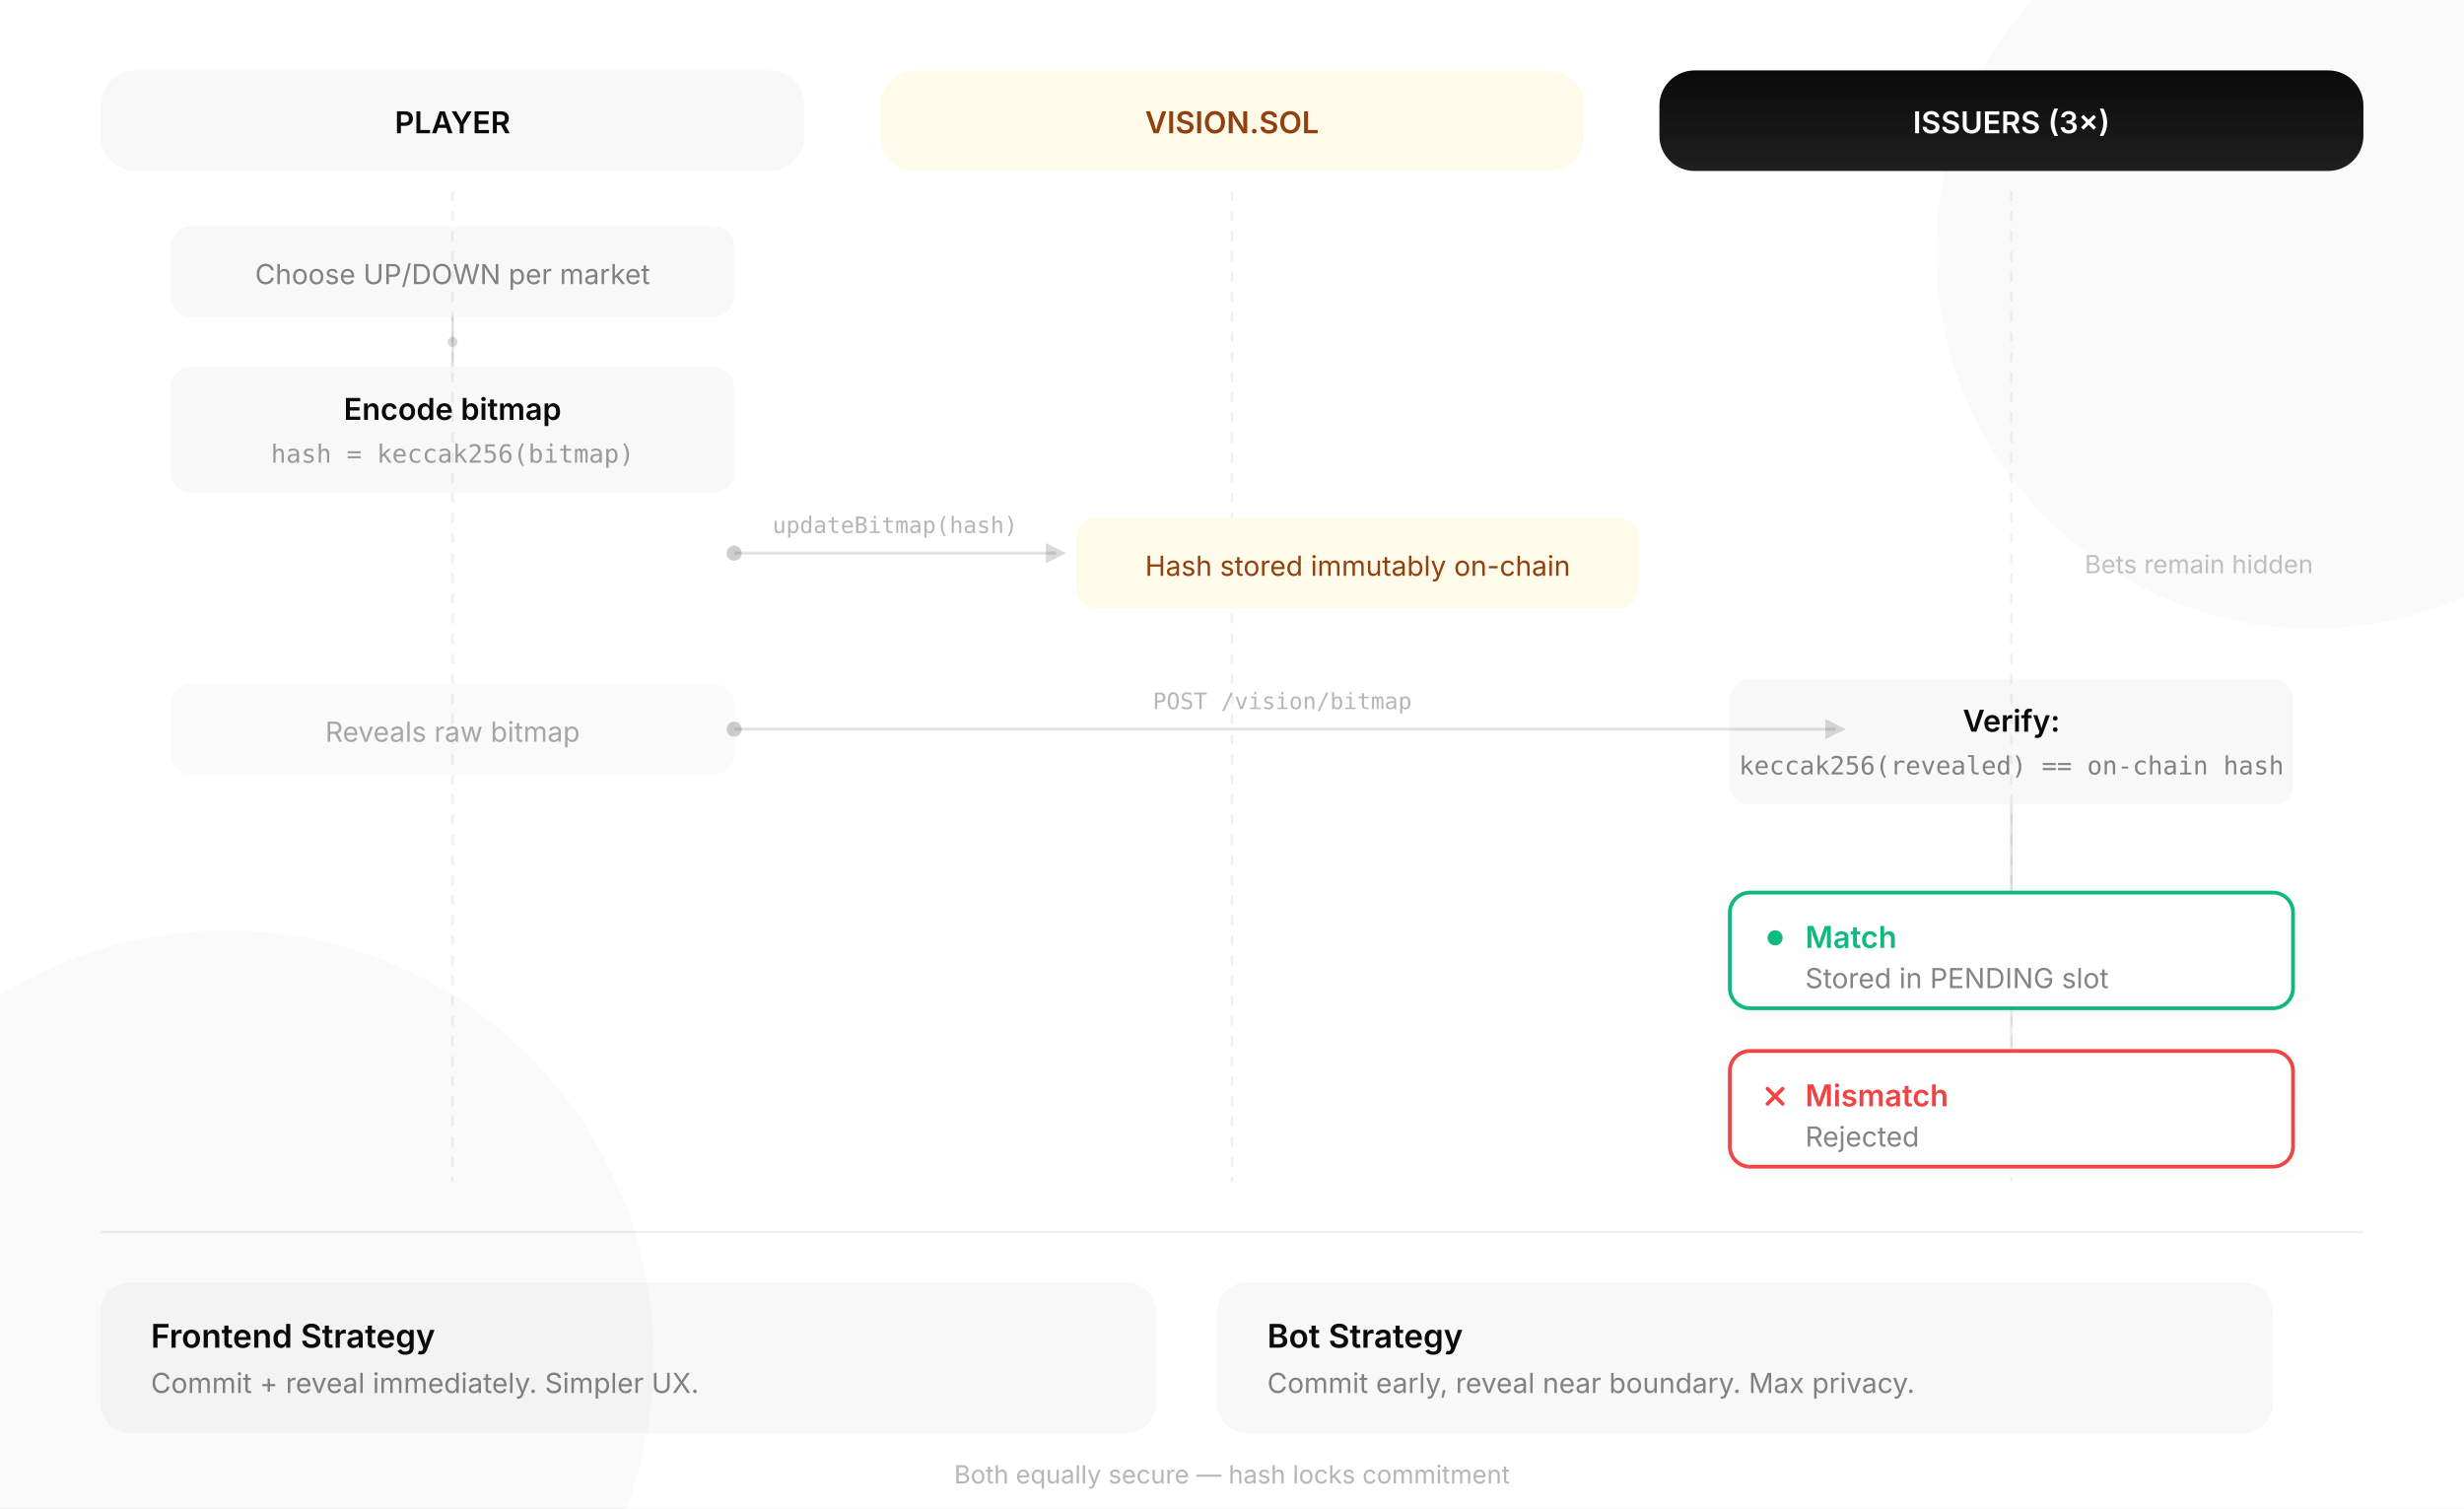
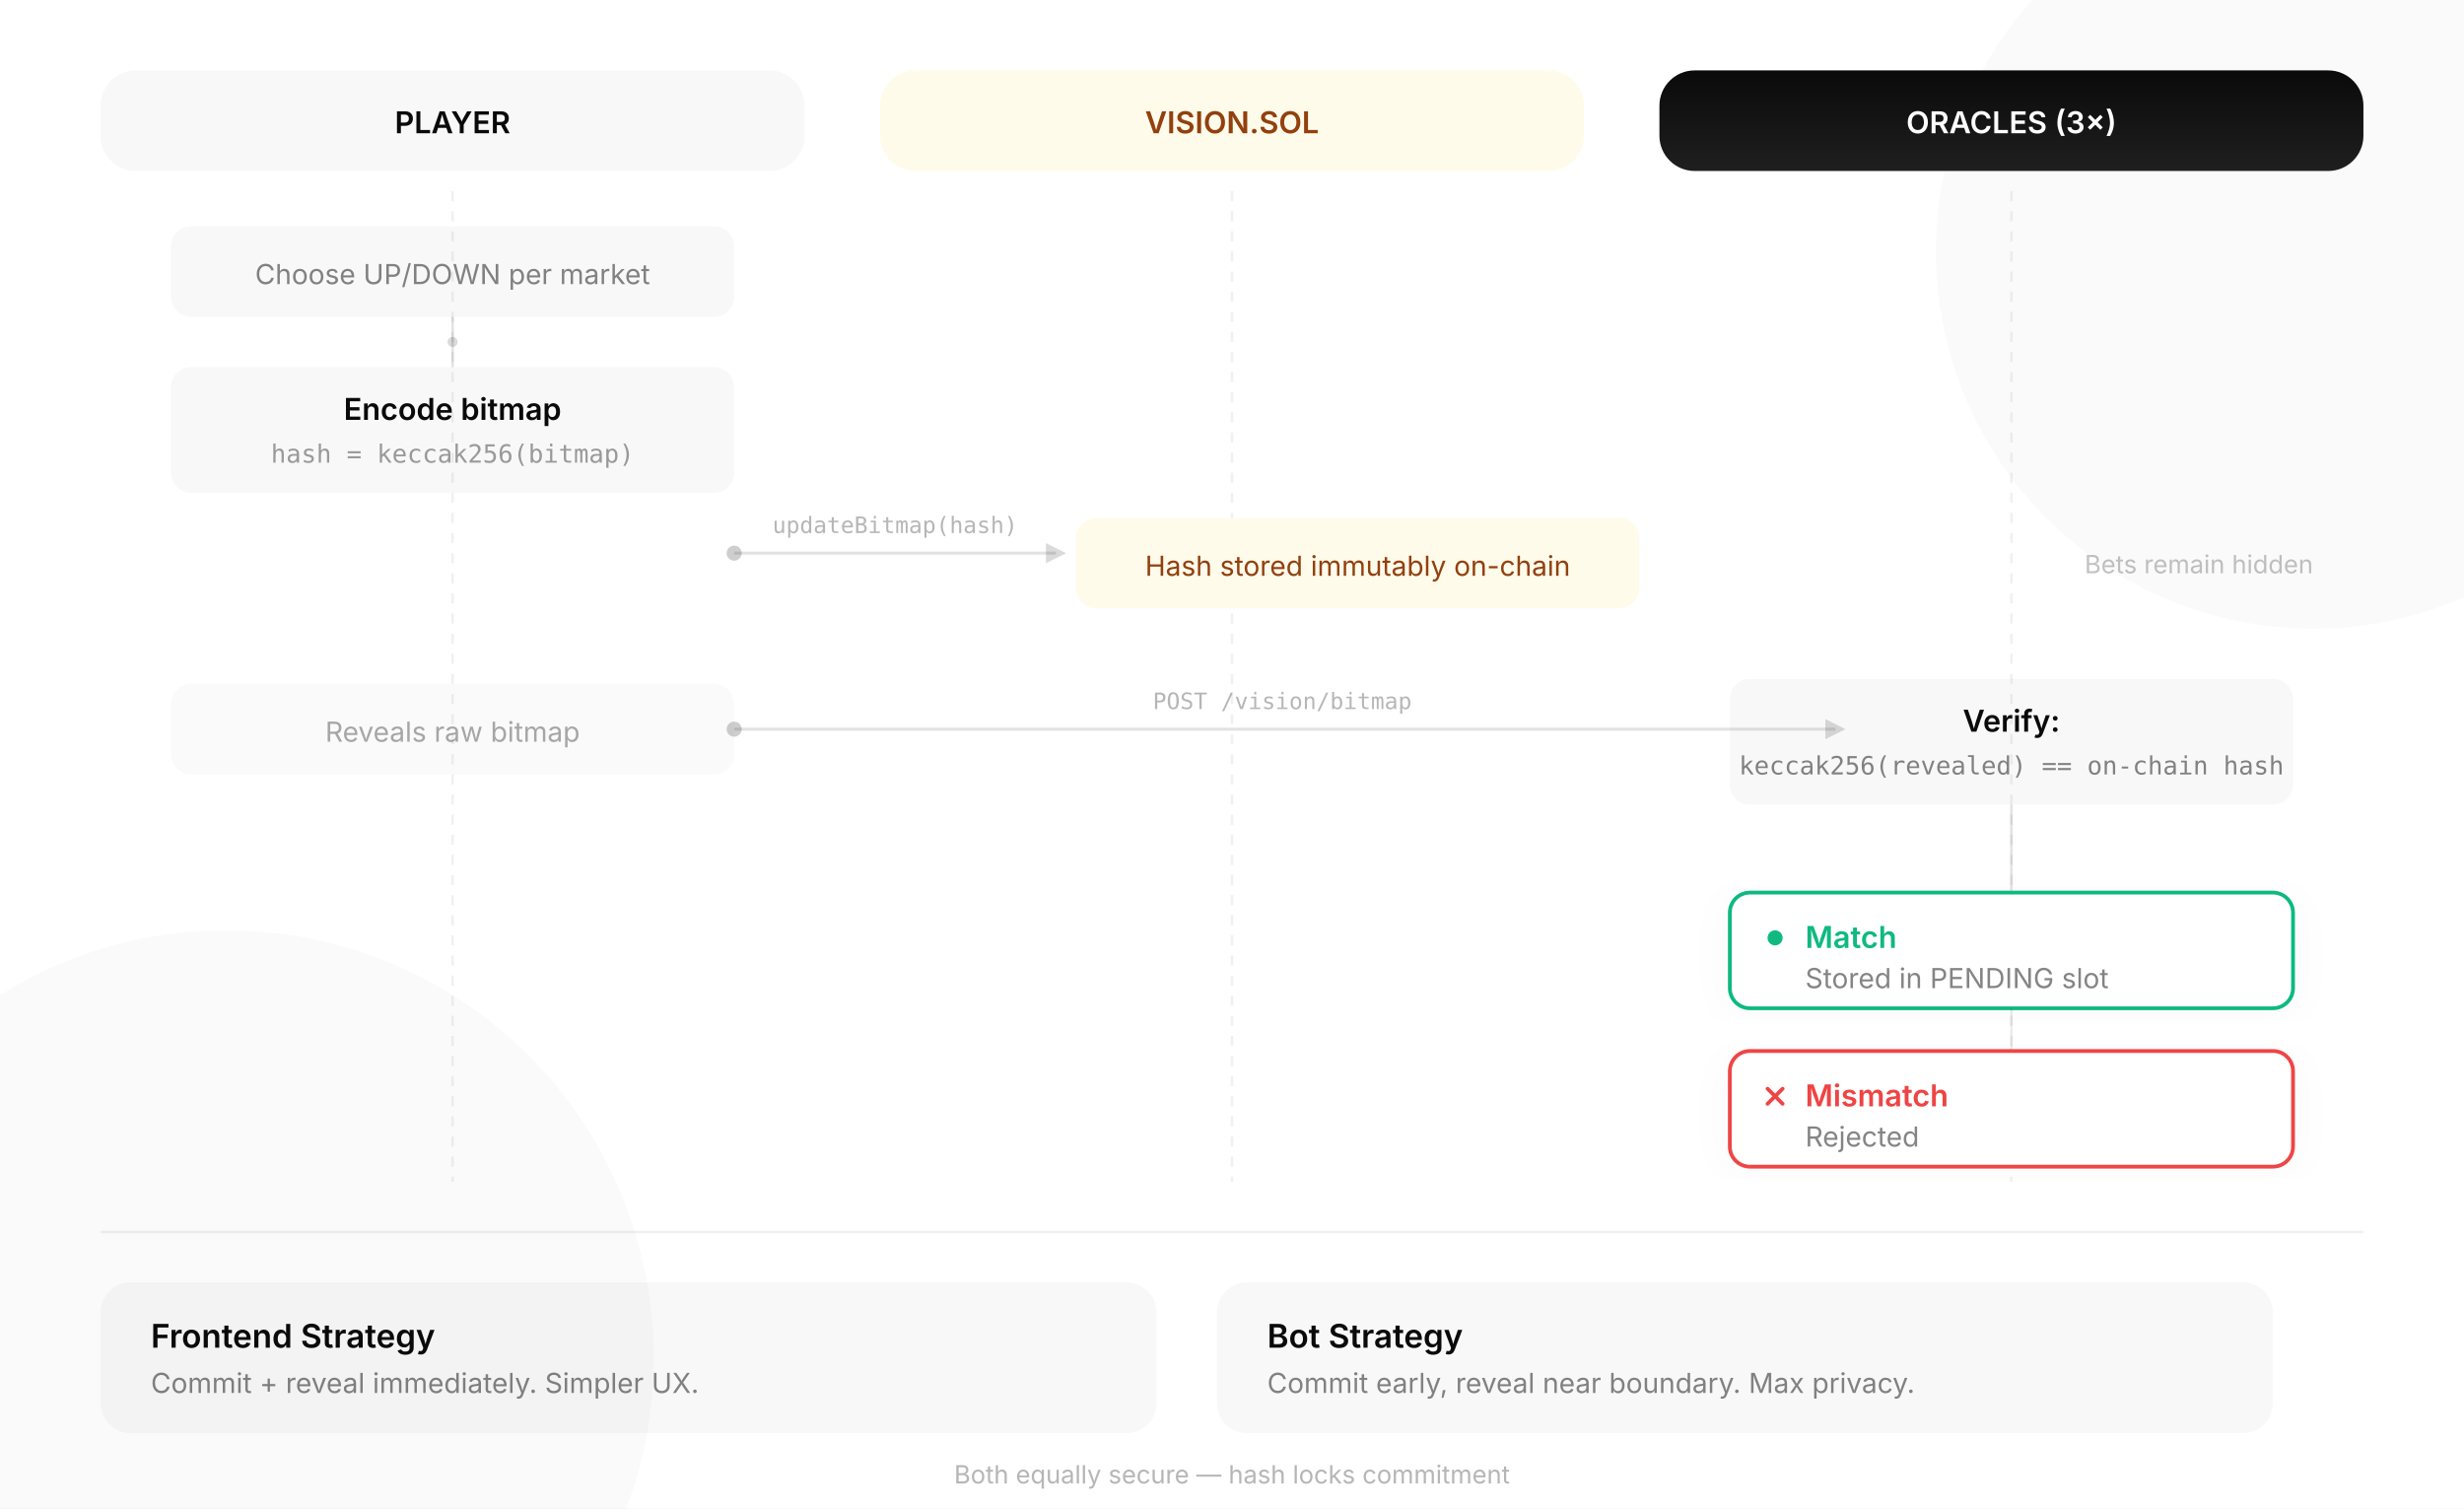
<svg xmlns="http://www.w3.org/2000/svg" viewBox="0 0 980 600" width="980" height="600" font-family="Inter, system-ui, -apple-system, sans-serif">
  <defs>
    <linearGradient id="darkGrad" x1="0" y1="0" x2="0" y2="1">
      <stop offset="0%" stop-color="#0A0A0A" />
      <stop offset="100%" stop-color="#1F1F1F" />
    </linearGradient>
    <filter id="shadow">
      <feDropShadow dx="0" dy="2" stdDeviation="8" flood-opacity="0.03" />
    </filter>
  </defs>
  <rect width="980" height="600" fill="white" />
  <circle cx="90" cy="540" r="170" fill="#0A0A0A" opacity="0.02" />
  <circle cx="920" cy="100" r="150" fill="#0A0A0A" opacity="0.02" />
  <rect x="40" y="28" width="280" height="40" rx="14" fill="#0A0A0A" fill-opacity="0.03" />
  <text x="180" y="53" text-anchor="middle" fill="#0A0A0A" font-size="12" font-weight="600">PLAYER</text>
  <rect x="350" y="28" width="280" height="40" rx="14" fill="#FFFBEB" />
  <text x="490" y="53" text-anchor="middle" fill="#92400E" font-size="12" font-weight="600">VISION.SOL</text>
  <rect x="660" y="28" width="280" height="40" rx="14" fill="url(#darkGrad)" />
-   <text x="800" y="53" text-anchor="middle" fill="white" font-size="12" font-weight="600">ISSUERS (3×)</text>
+   <text x="800" y="53" text-anchor="middle" fill="white" font-size="12" font-weight="600">ORACLES (3×)</text>
  <line x1="180" y1="76" x2="180" y2="470" stroke="#0A0A0A" stroke-opacity="0.06" stroke-width="1" stroke-dasharray="4,4" />
  <line x1="490" y1="76" x2="490" y2="470" stroke="#0A0A0A" stroke-opacity="0.06" stroke-width="1" stroke-dasharray="4,4" />
  <line x1="800" y1="76" x2="800" y2="470" stroke="#0A0A0A" stroke-opacity="0.06" stroke-width="1" stroke-dasharray="4,4" />
  <rect x="68" y="90" width="224" height="36" rx="8" fill="#0A0A0A" fill-opacity="0.03" />
  <text x="180" y="113" text-anchor="middle" fill="#0A0A0A" font-size="11" opacity="0.5">Choose UP/DOWN per market</text>
  <path d="M180,126 C180,136 180,136 180,146" stroke="#0A0A0A" stroke-opacity="0.12" stroke-width="1" fill="none" />
  <circle cx="180" cy="136" r="2" fill="#0A0A0A" opacity="0.15" />
  <rect x="68" y="146" width="224" height="50" rx="8" fill="#0A0A0A" fill-opacity="0.03" />
  <text x="180" y="167" text-anchor="middle" fill="#0A0A0A" font-size="12" font-weight="600">Encode bitmap</text>
  <text x="180" y="184" text-anchor="middle" fill="#0A0A0A" font-size="10" font-family="'SF Mono', 'Fira Code', monospace" opacity="0.4">hash = keccak256(bitmap)</text>
  <path d="M292,220 C360,220 380,220 420,220" stroke="#0A0A0A" stroke-opacity="0.12" stroke-width="1.2" fill="none" />
  <circle cx="292" cy="220" r="3" fill="#0A0A0A" opacity="0.2" />
  <path d="M416,216 L424,220 L416,224" fill="#0A0A0A" opacity="0.15" />
  <text x="356" y="212" text-anchor="middle" fill="#0A0A0A" font-size="9" font-family="'SF Mono', 'Fira Code', monospace" opacity="0.3">updateBitmap(hash)</text>
  <rect x="428" y="206" width="224" height="36" rx="8" fill="#FFFBEB" />
  <text x="540" y="229" text-anchor="middle" fill="#92400E" font-size="11">Hash stored immutably on-chain</text>
  <text x="920" y="228" text-anchor="end" fill="#0A0A0A" font-size="10" opacity="0.25">Bets remain hidden</text>
  <path d="M292,290 C480,290 580,290 730,290" stroke="#0A0A0A" stroke-opacity="0.12" stroke-width="1.2" fill="none" />
  <circle cx="292" cy="290" r="3" fill="#0A0A0A" opacity="0.2" />
  <path d="M726,286 L734,290 L726,294" fill="#0A0A0A" opacity="0.15" />
  <text x="510" y="282" text-anchor="middle" fill="#0A0A0A" font-size="9" font-family="'SF Mono', 'Fira Code', monospace" opacity="0.3">POST /vision/bitmap</text>
  <rect x="68" y="272" width="224" height="36" rx="8" fill="#0A0A0A" fill-opacity="0.02" />
  <text x="180" y="295" text-anchor="middle" fill="#0A0A0A" font-size="11" opacity="0.35">Reveals raw bitmap</text>
  <rect x="688" y="270" width="224" height="50" rx="8" fill="#0A0A0A" fill-opacity="0.03" />
  <text x="800" y="291" text-anchor="middle" fill="#0A0A0A" font-size="12" font-weight="600">Verify:</text>
  <text x="800" y="308" text-anchor="middle" fill="#0A0A0A" font-size="10" font-family="'SF Mono', 'Fira Code', monospace" opacity="0.5">keccak256(revealed) == on-chain hash</text>
  <path d="M800,320 C800,340 800,345 800,355" stroke="#0A0A0A" stroke-opacity="0.12" stroke-width="1" fill="none" />
  <rect x="688" y="355" width="224" height="46" rx="8" fill="white" stroke="#10B981" stroke-width="1.5" filter="url(#shadow)" />
  <circle cx="706" cy="373" r="3" fill="#10B981" />
  <text x="718" y="377" fill="#10B981" font-size="12" font-weight="600">Match</text>
  <text x="718" y="393" fill="#0A0A0A" font-size="11" opacity="0.5">Stored in PENDING slot</text>
  <path d="M800,401 C800,410 800,412 800,418" stroke="#0A0A0A" stroke-opacity="0.08" stroke-width="1" fill="none" />
  <rect x="688" y="418" width="224" height="46" rx="8" fill="white" stroke="#EF4444" stroke-width="1.5" filter="url(#shadow)" />
  <line x1="703" y1="433" x2="709" y2="439" stroke="#EF4444" stroke-width="1.5" stroke-linecap="round" />
  <line x1="709" y1="433" x2="703" y2="439" stroke="#EF4444" stroke-width="1.5" stroke-linecap="round" />
  <text x="718" y="440" fill="#EF4444" font-size="12" font-weight="600">Mismatch</text>
  <text x="718" y="456" fill="#0A0A0A" font-size="11" opacity="0.5">Rejected</text>
  <line x1="40" y1="490" x2="940" y2="490" stroke="#0A0A0A" stroke-opacity="0.06" stroke-width="1" />
  <rect x="40" y="510" width="420" height="60" rx="12" fill="#0A0A0A" fill-opacity="0.03" filter="url(#shadow)" />
  <text x="60" y="536" fill="#0A0A0A" font-size="13" font-weight="600">Frontend Strategy</text>
  <text x="60" y="554" fill="#0A0A0A" font-size="11" opacity="0.5">Commit + reveal immediately. Simpler UX.</text>
  <rect x="484" y="510" width="420" height="60" rx="12" fill="#0A0A0A" fill-opacity="0.03" filter="url(#shadow)" />
  <text x="504" y="536" fill="#0A0A0A" font-size="13" font-weight="600">Bot Strategy</text>
  <text x="504" y="554" fill="#0A0A0A" font-size="11" opacity="0.5">Commit early, reveal near boundary. Max privacy.</text>
  <text x="490" y="590" text-anchor="middle" fill="#0A0A0A" font-size="10" opacity="0.3">Both equally secure — hash locks commitment</text>
</svg>
